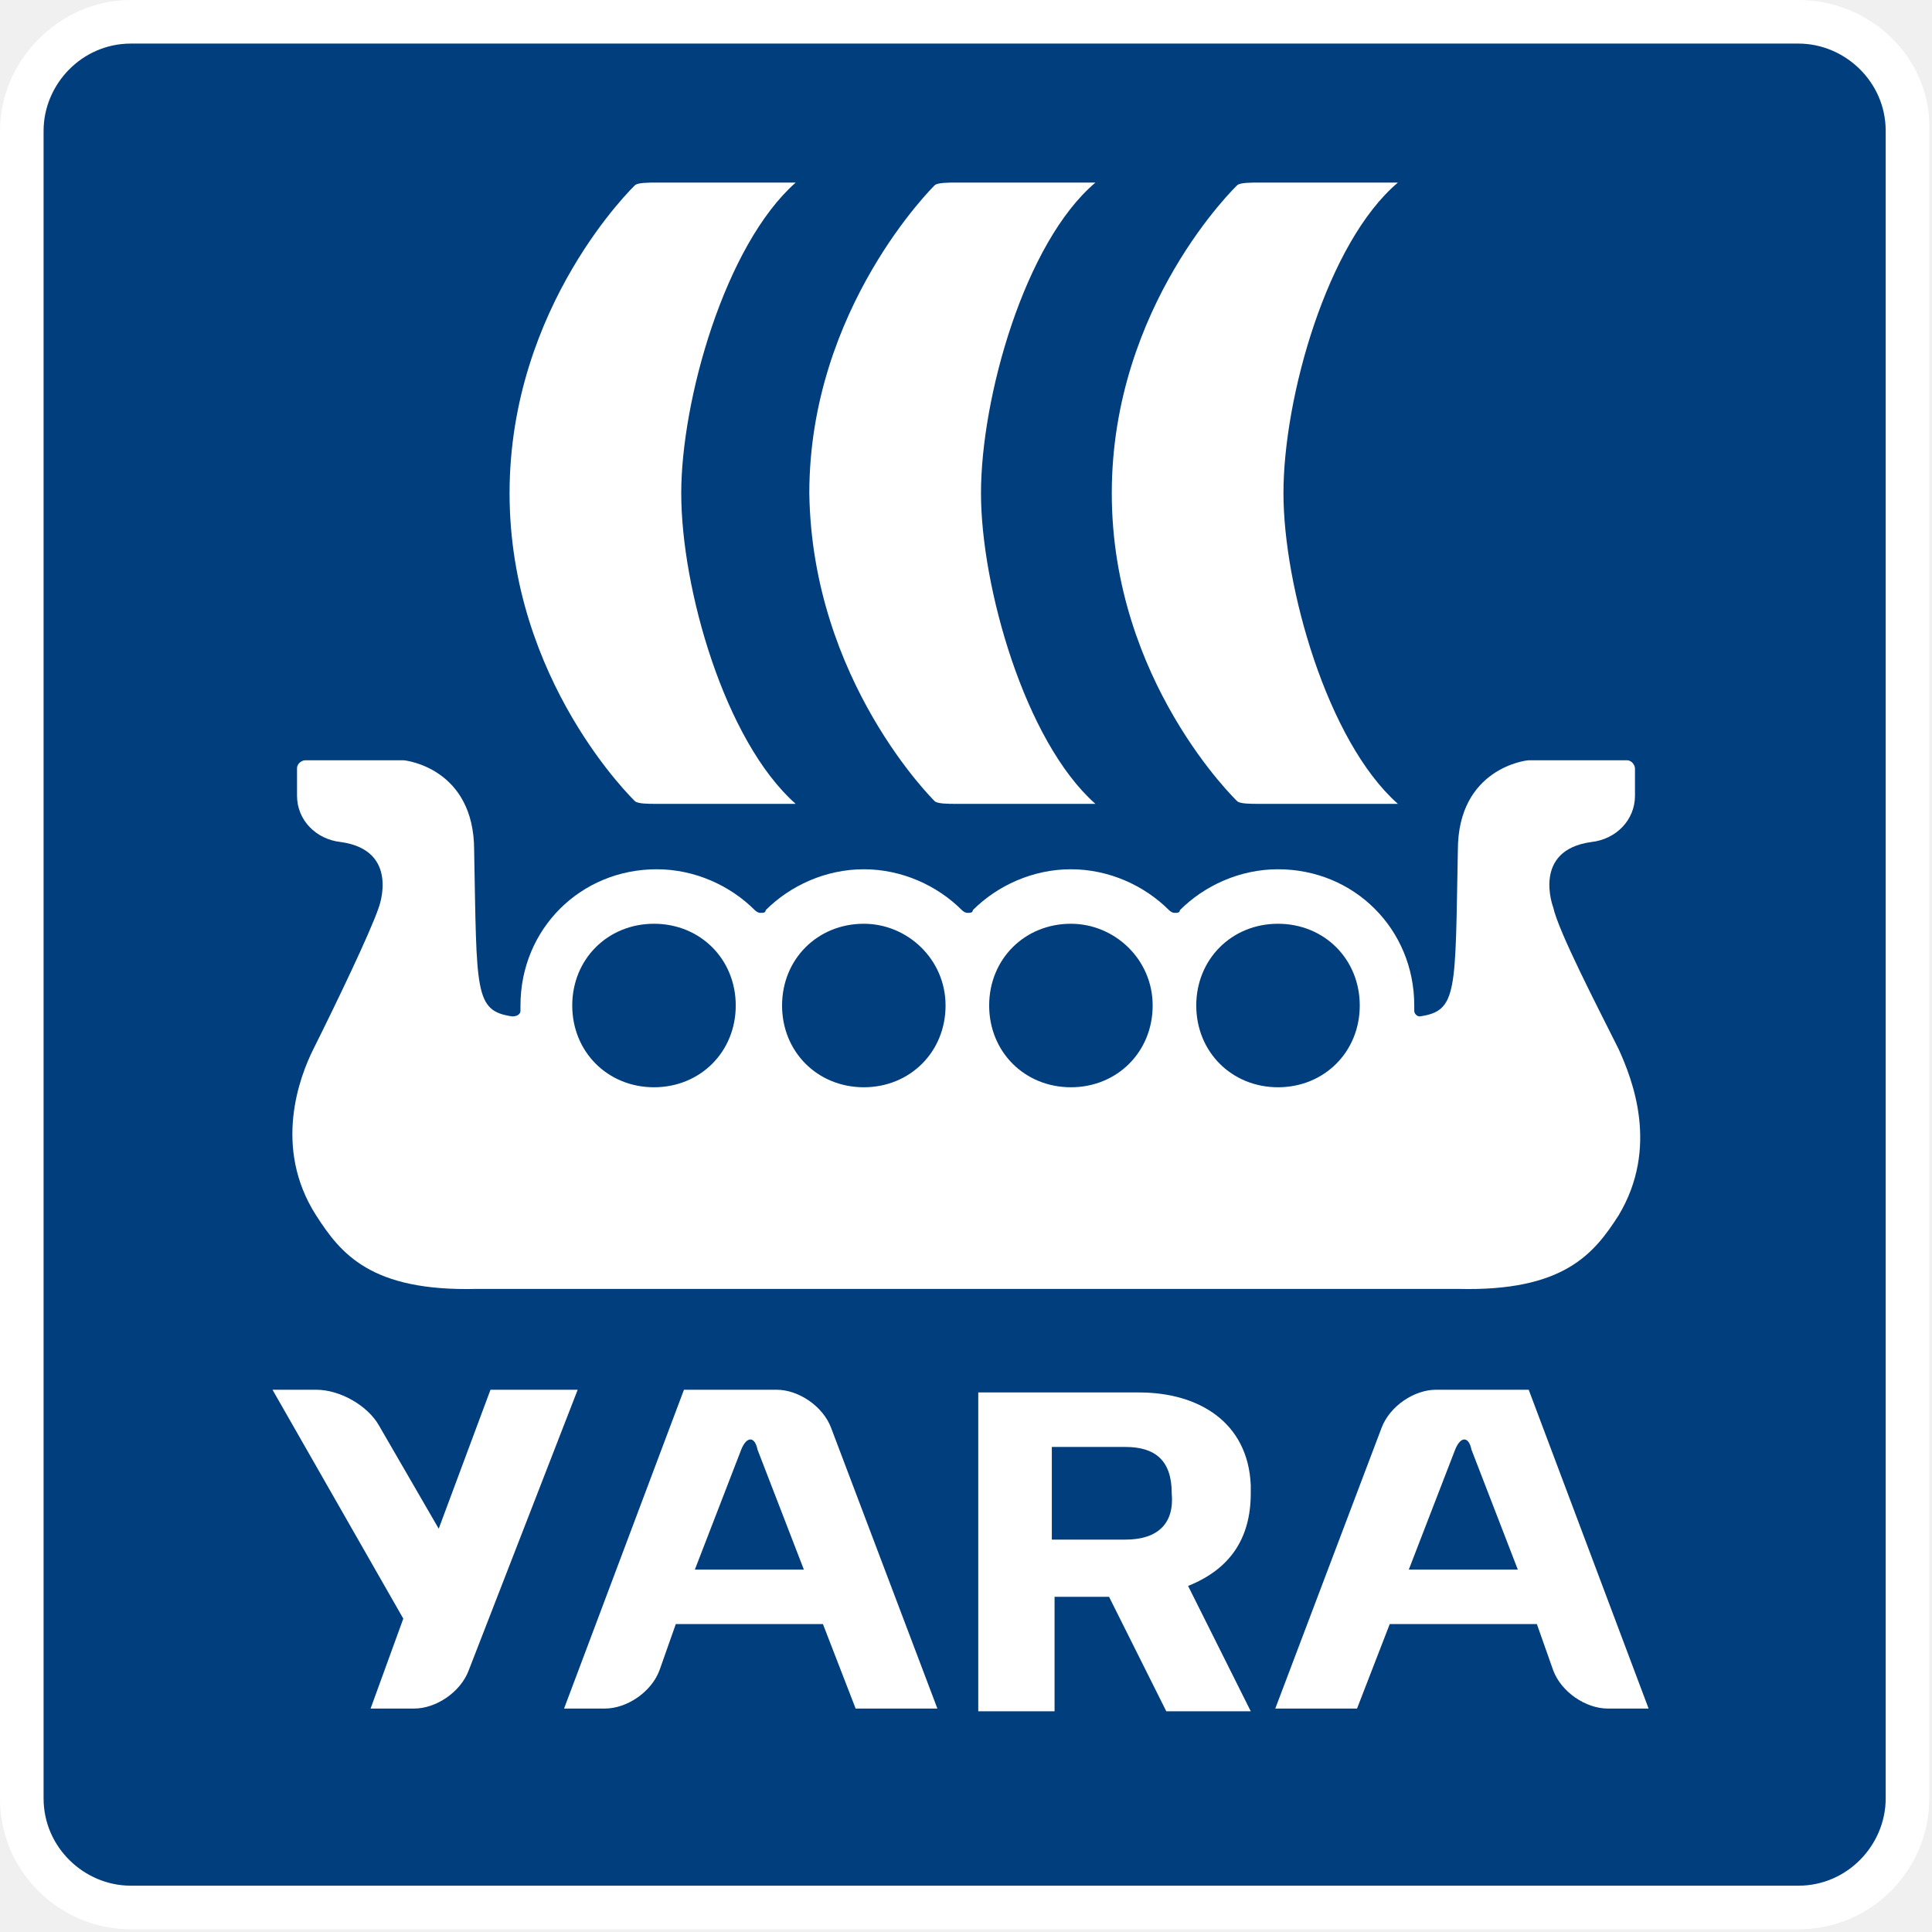
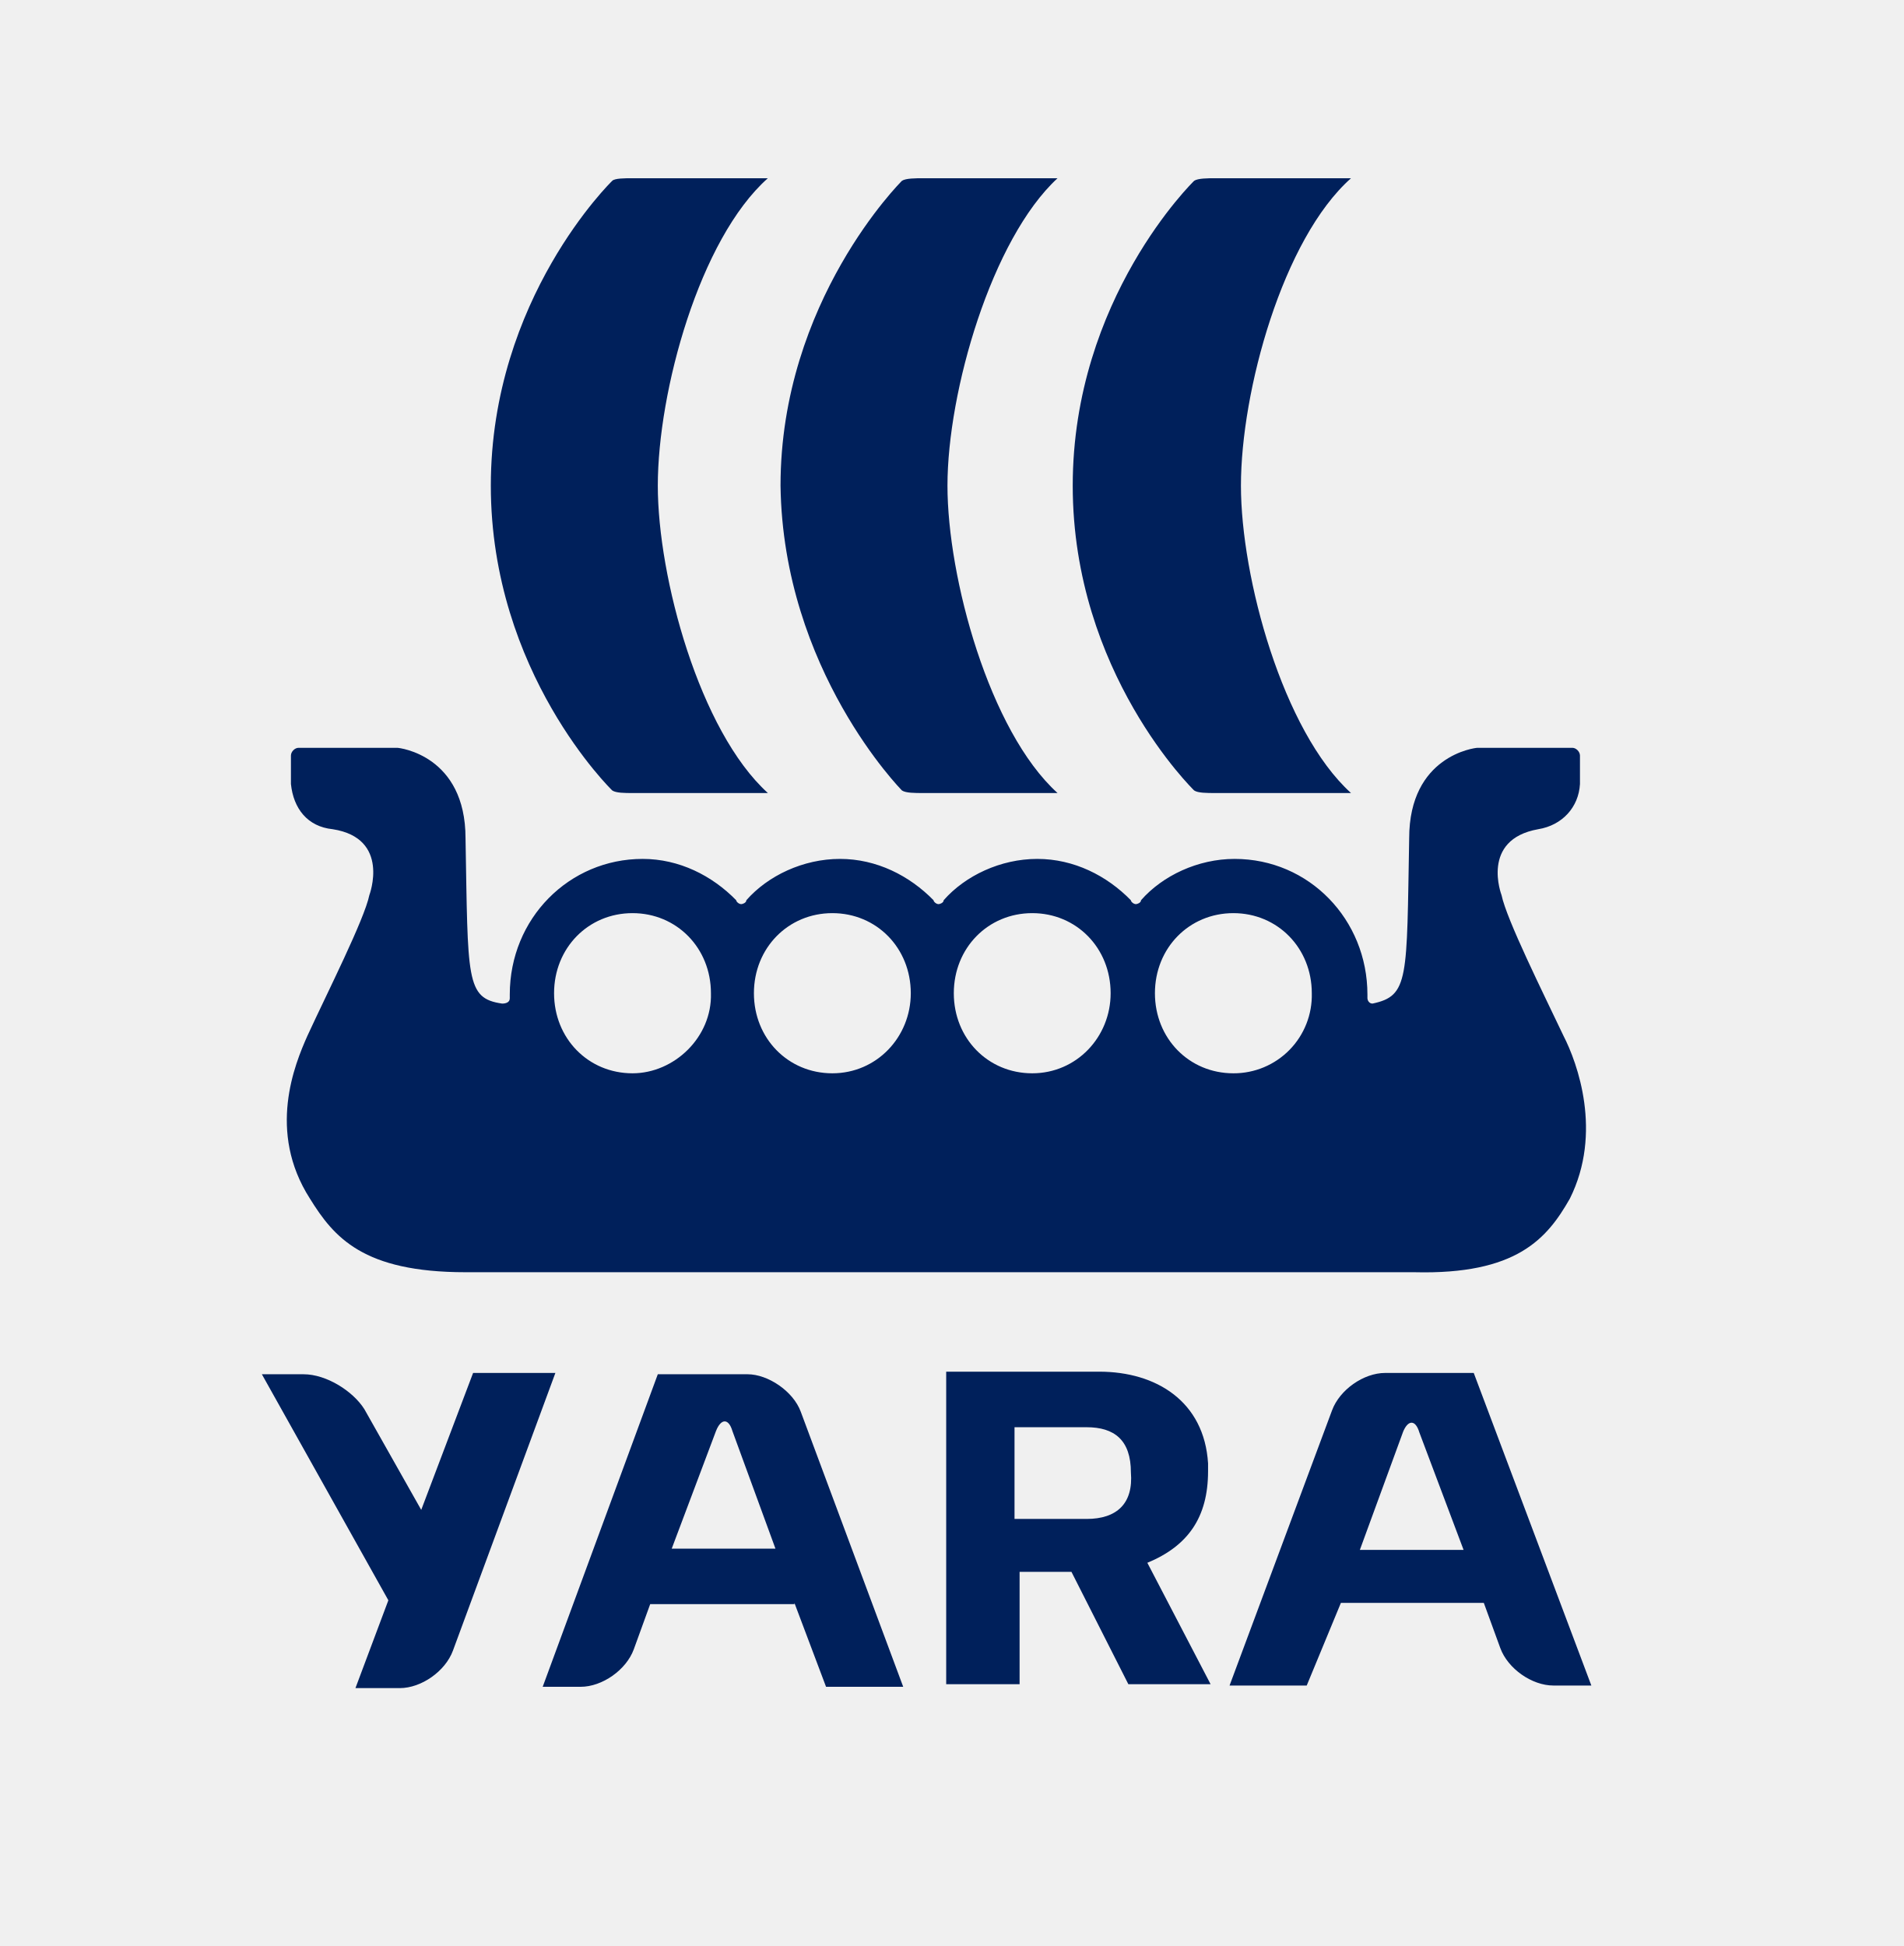
- <svg xmlns="http://www.w3.org/2000/svg" xmlns:xlink="http://www.w3.org/1999/xlink" width="70.9" height="70.9" version="1.1" role="img" aria-label="Yara" id="Layer_1" x="0" y="0" viewBox="0 0 70.9 70.9" style="enable-background:new 0 0 70.9 70.9" xml:space="preserve">
-   <style>.st0{clip-path:url(#SVGID_2_);fill:#fff}</style>
-   <defs>
-     <path id="SVGID_1_" d="M0 0h70.9v70.9H0z" />
-   </defs>
-   <clipPath id="SVGID_2_">
-     <use xlink:href="#SVGID_1_" style="overflow:visible" />
-   </clipPath>
-   <path class="st0" d="M69.2 66c0 1.7-1.4 3.2-3.2 3.2H4.8c-1.7 0-3.2-1.4-3.2-3.2V4.8c0-1.7 1.4-3.2 3.2-3.2H66c1.7 0 3.2 1.4 3.2 3.2V66zM66 0H4.8C2.2 0 0 2.2 0 4.8V66c0 2.7 2.2 4.8 4.8 4.8H66c2.7 0 4.8-2.2 4.8-4.8V4.8C70.9 2.2 68.7 0 66 0" />
-   <path d="M69.2 66c0 1.7-1.4 3.2-3.2 3.2H4.8c-1.7 0-3.2-1.4-3.2-3.2V4.8c0-1.7 1.4-3.2 3.2-3.2H66c1.7 0 3.2 1.4 3.2 3.2V66z" style="clip-path:url(#SVGID_2_);fill:#003e7e" />
-   <path class="st0" d="M41.3 56.5h-2.7v-3.4h2.7c1.1 0 1.7.5 1.7 1.7.1 1.1-.5 1.7-1.7 1.7m2.3 1.7c1.5-.6 2.3-1.7 2.3-3.4v-.3c-.1-2.3-1.9-3.4-4.1-3.4h-5.9v11.7h2.8v-4.2h2l2.1 4.2h3.1l-2.3-4.6M21.2 51H18l-1.9 5.1-2.2-3.8c-.4-.7-1.4-1.3-2.3-1.3H10l4.8 8.4-1.2 3.3h1.6c.8 0 1.7-.6 2-1.4l4-10.3zM30.2 59.6l1.2 3.1h3l-3.9-10.3c-.3-.8-1.2-1.4-2-1.4h-3.4l-4.4 11.7h1.5c.8 0 1.7-.6 2-1.4l.6-1.7h5.4m-.7-2h-4l1.7-4.4c.2-.5.5-.5.6 0l1.7 4.4M51 59.6h5.4l.6 1.7c.3.8 1.2 1.4 2 1.4h1.5L56.1 51h-3.4c-.8 0-1.7.6-2 1.4l-3.9 10.3h3l1.2-3.1m2.4-6.4c.2-.5.5-.5.6 0l1.7 4.4h-4l1.7-4.4" />
-   <path d="M39.3 33.9c-1.7 0-3 1.3-3 3s1.3 3 3 3 3-1.3 3-3-1.4-3-3-3m-7.6 0c-1.7 0-3 1.3-3 3s1.3 3 3 3 3-1.3 3-3-1.4-3-3-3m15.2 0c-1.7 0-3 1.3-3 3s1.3 3 3 3 3-1.3 3-3-1.3-3-3-3m-22.9 0c-1.7 0-3 1.3-3 3s1.3 3 3 3 3-1.3 3-3-1.3-3-3-3m35.4 4.6c-.8-1.6-2.2-4.3-2.4-5.2 0 0-.8-2.1 1.4-2.4.9-.1 1.6-.8 1.6-1.7v-1c0-.1-.1-.3-.3-.3h-3.6c-.1 0-2.6.3-2.6 3.3-.1 5.2 0 5.9-1.4 6.1-.1 0-.2-.1-.2-.2v-.2c0-2.8-2.2-5-5-5-1.4 0-2.7.6-3.6 1.5 0 .1-.1.1-.2.1s-.2-.1-.2-.1c-.9-.9-2.2-1.5-3.6-1.5s-2.7.6-3.6 1.5c0 .1-.1.1-.2.1s-.2-.1-.2-.1c-.9-.9-2.2-1.5-3.6-1.5s-2.7.6-3.6 1.5c0 .1-.1.1-.2.1s-.2-.1-.2-.1c-.9-.9-2.2-1.5-3.6-1.5-2.8 0-5 2.2-5 5v.2c0 .1-.1.2-.3.2-1.4-.2-1.3-.9-1.4-6.1 0-3-2.5-3.3-2.6-3.3h-3.6c-.1 0-.3.1-.3.3v1c0 .9.7 1.6 1.6 1.7 2.2.3 1.4 2.4 1.4 2.4-.3.9-1.6 3.6-2.4 5.2-.5 1-1.5 3.6.1 6.1.9 1.4 2 2.8 5.9 2.7h36c3.9.1 5-1.3 5.9-2.7 1.5-2.5.5-5 0-6.1m-25.1-9.1c.1.1.5.1.8.1h5.1c-2.6-2.3-4.2-8-4.2-11.4 0-3.5 1.6-9.2 4.2-11.4h-5.1c-.3 0-.7 0-.8.1 0 0-4.6 4.5-4.6 11.3.1 6.9 4.6 11.3 4.6 11.3m11.1 0c.1.1.5.1.8.1h5.1c-2.6-2.3-4.2-8-4.2-11.4 0-3.5 1.6-9.2 4.2-11.4h-5.1c-.3 0-.7 0-.8.1 0 0-4.6 4.4-4.6 11.3s4.6 11.3 4.6 11.3M18.7 18.1c0-6.9 4.6-11.3 4.6-11.3.1-.1.5-.1.8-.1h5.1C26.6 9 25 14.7 25 18.1c0 3.5 1.6 9.1 4.2 11.4h-5.1c-.3 0-.7 0-.8-.1 0 0-4.6-4.4-4.6-11.3" style="clip-path:url(#SVGID_2_);fill-rule:evenodd;clip-rule:evenodd;fill:#fff" />
+ <svg xmlns="http://www.w3.org/2000/svg" width="45" height="46" viewBox="0 0 45 46" role="img" aria-label="Yara">
+   <g fill="#00205B" fill-rule="nonzero">
+     <path d="M27.12 36.942c.957-.396 1.436-1.068 1.436-2.167v-.183c-.09-1.466-1.226-2.168-2.572-2.168h-3.618v7.388h1.735v-2.656h1.226l1.345 2.656h1.944l-1.495-2.87Zm-1.435-1.038h-1.704v-2.167h1.704c.658 0 1.047.305 1.047 1.068.06.733-.329 1.1-1.047 1.1ZM13.127 32.454h-1.944l-1.226 3.237-1.345-2.382c-.27-.427-.897-.824-1.436-.824H6.19l2.99 5.343-.778 2.076H9.45c.508 0 1.076-.397 1.256-.885l2.422-6.565ZM18.33 36.607h-2.452l1.046-2.779c.12-.305.3-.305.389 0l1.017 2.779Zm.448 1.282.748 1.984h1.824l-2.422-6.503c-.18-.488-.778-.885-1.256-.885h-2.123l-2.721 7.388h.897c.508 0 1.076-.396 1.256-.885l.388-1.069h3.41v-.03ZM33.16 33.859c.12-.305.3-.305.39 0l1.046 2.778h-2.452l1.017-2.778Zm-1.464 4.03h3.378l.39 1.069c.179.488.747.885 1.255.885h.897l-2.78-7.389h-2.094c-.508 0-1.076.397-1.256.886l-2.422 6.503h1.824l.808-1.954Z" />
+     <path d="M28.227 18.685c.09.061.299.061.508.061h3.2c-1.615-1.465-2.602-5.099-2.602-7.266 0-2.23.987-5.832 2.602-7.267h-3.2c-.18 0-.418 0-.508.061 0 0-2.87 2.779-2.87 7.206 0 4.427 2.87 7.205 2.87 7.205ZM21.32 18.685c.09.061.299.061.508.061h3.17c-1.615-1.465-2.602-5.099-2.602-7.266 0-2.23 1.047-5.832 2.602-7.267h-3.17c-.18 0-.419 0-.508.061 0 0-2.87 2.84-2.87 7.206.059 4.366 2.87 7.205 2.87 7.205ZM14.472 18.685c.09.061.3.061.479.061h3.2c-1.615-1.465-2.602-5.099-2.602-7.266 0-2.23.987-5.832 2.601-7.267h-3.2c-.179 0-.418 0-.478.061 0 0-2.87 2.779-2.87 7.206 0 4.427 2.87 7.205 2.87 7.205Z" />
+     <path d="M36.958 24.486c-.478-1.008-1.345-2.748-1.465-3.328 0 0-.508-1.313.867-1.557.568-.092.957-.52.987-1.069v-.671c0-.092-.09-.184-.18-.184h-2.242c-.06 0-1.615.184-1.615 2.138-.06 3.327 0 3.724-.867 3.908-.09 0-.12-.092-.12-.123v-.091c0-1.77-1.375-3.206-3.14-3.206-.866 0-1.704.397-2.212.977 0 .061-.09.092-.12.092-.06 0-.12-.061-.12-.092-.567-.58-1.345-.977-2.212-.977-.867 0-1.704.397-2.213.977 0 .061-.09.092-.12.092-.059 0-.119-.061-.119-.092-.568-.58-1.345-.977-2.212-.977-.868 0-1.705.397-2.213.977 0 .061-.09.092-.12.092-.06 0-.12-.061-.12-.092-.567-.58-1.345-.977-2.212-.977-1.734 0-3.14 1.405-3.14 3.206v.091c0 .092-.09.123-.18.123-.866-.123-.806-.58-.866-3.908 0-1.954-1.555-2.138-1.615-2.138H7.057c-.09 0-.18.092-.18.184v.671c.06.58.39 1.008.987 1.069 1.376.214.867 1.557.867 1.557-.12.58-.987 2.29-1.465 3.328-.299.672-.957 2.26.06 3.847.568.916 1.256 1.74 3.678 1.74H33.43c2.422.061 3.14-.794 3.678-1.74.777-1.557.18-3.206-.15-3.847Zm-22.007.885c-1.047 0-1.854-.824-1.854-1.893 0-1.068.807-1.893 1.854-1.893 1.046 0 1.854.825 1.854 1.893.03 1.038-.868 1.893-1.854 1.893Zm4.724 0c-1.046 0-1.854-.824-1.854-1.893 0-1.068.808-1.893 1.854-1.893 1.047 0 1.854.825 1.854 1.893 0 1.038-.807 1.893-1.854 1.893Zm4.725 0c-1.047 0-1.854-.824-1.854-1.893 0-1.068.807-1.893 1.854-1.893 1.046 0 1.853.825 1.853 1.893 0 1.038-.807 1.893-1.853 1.893Zm4.754 0c-1.047 0-1.854-.824-1.854-1.893 0-1.068.807-1.893 1.854-1.893 1.046 0 1.854.825 1.854 1.893a1.845 1.845 0 0 1-1.854 1.893Z" />
+   </g>
</svg>
